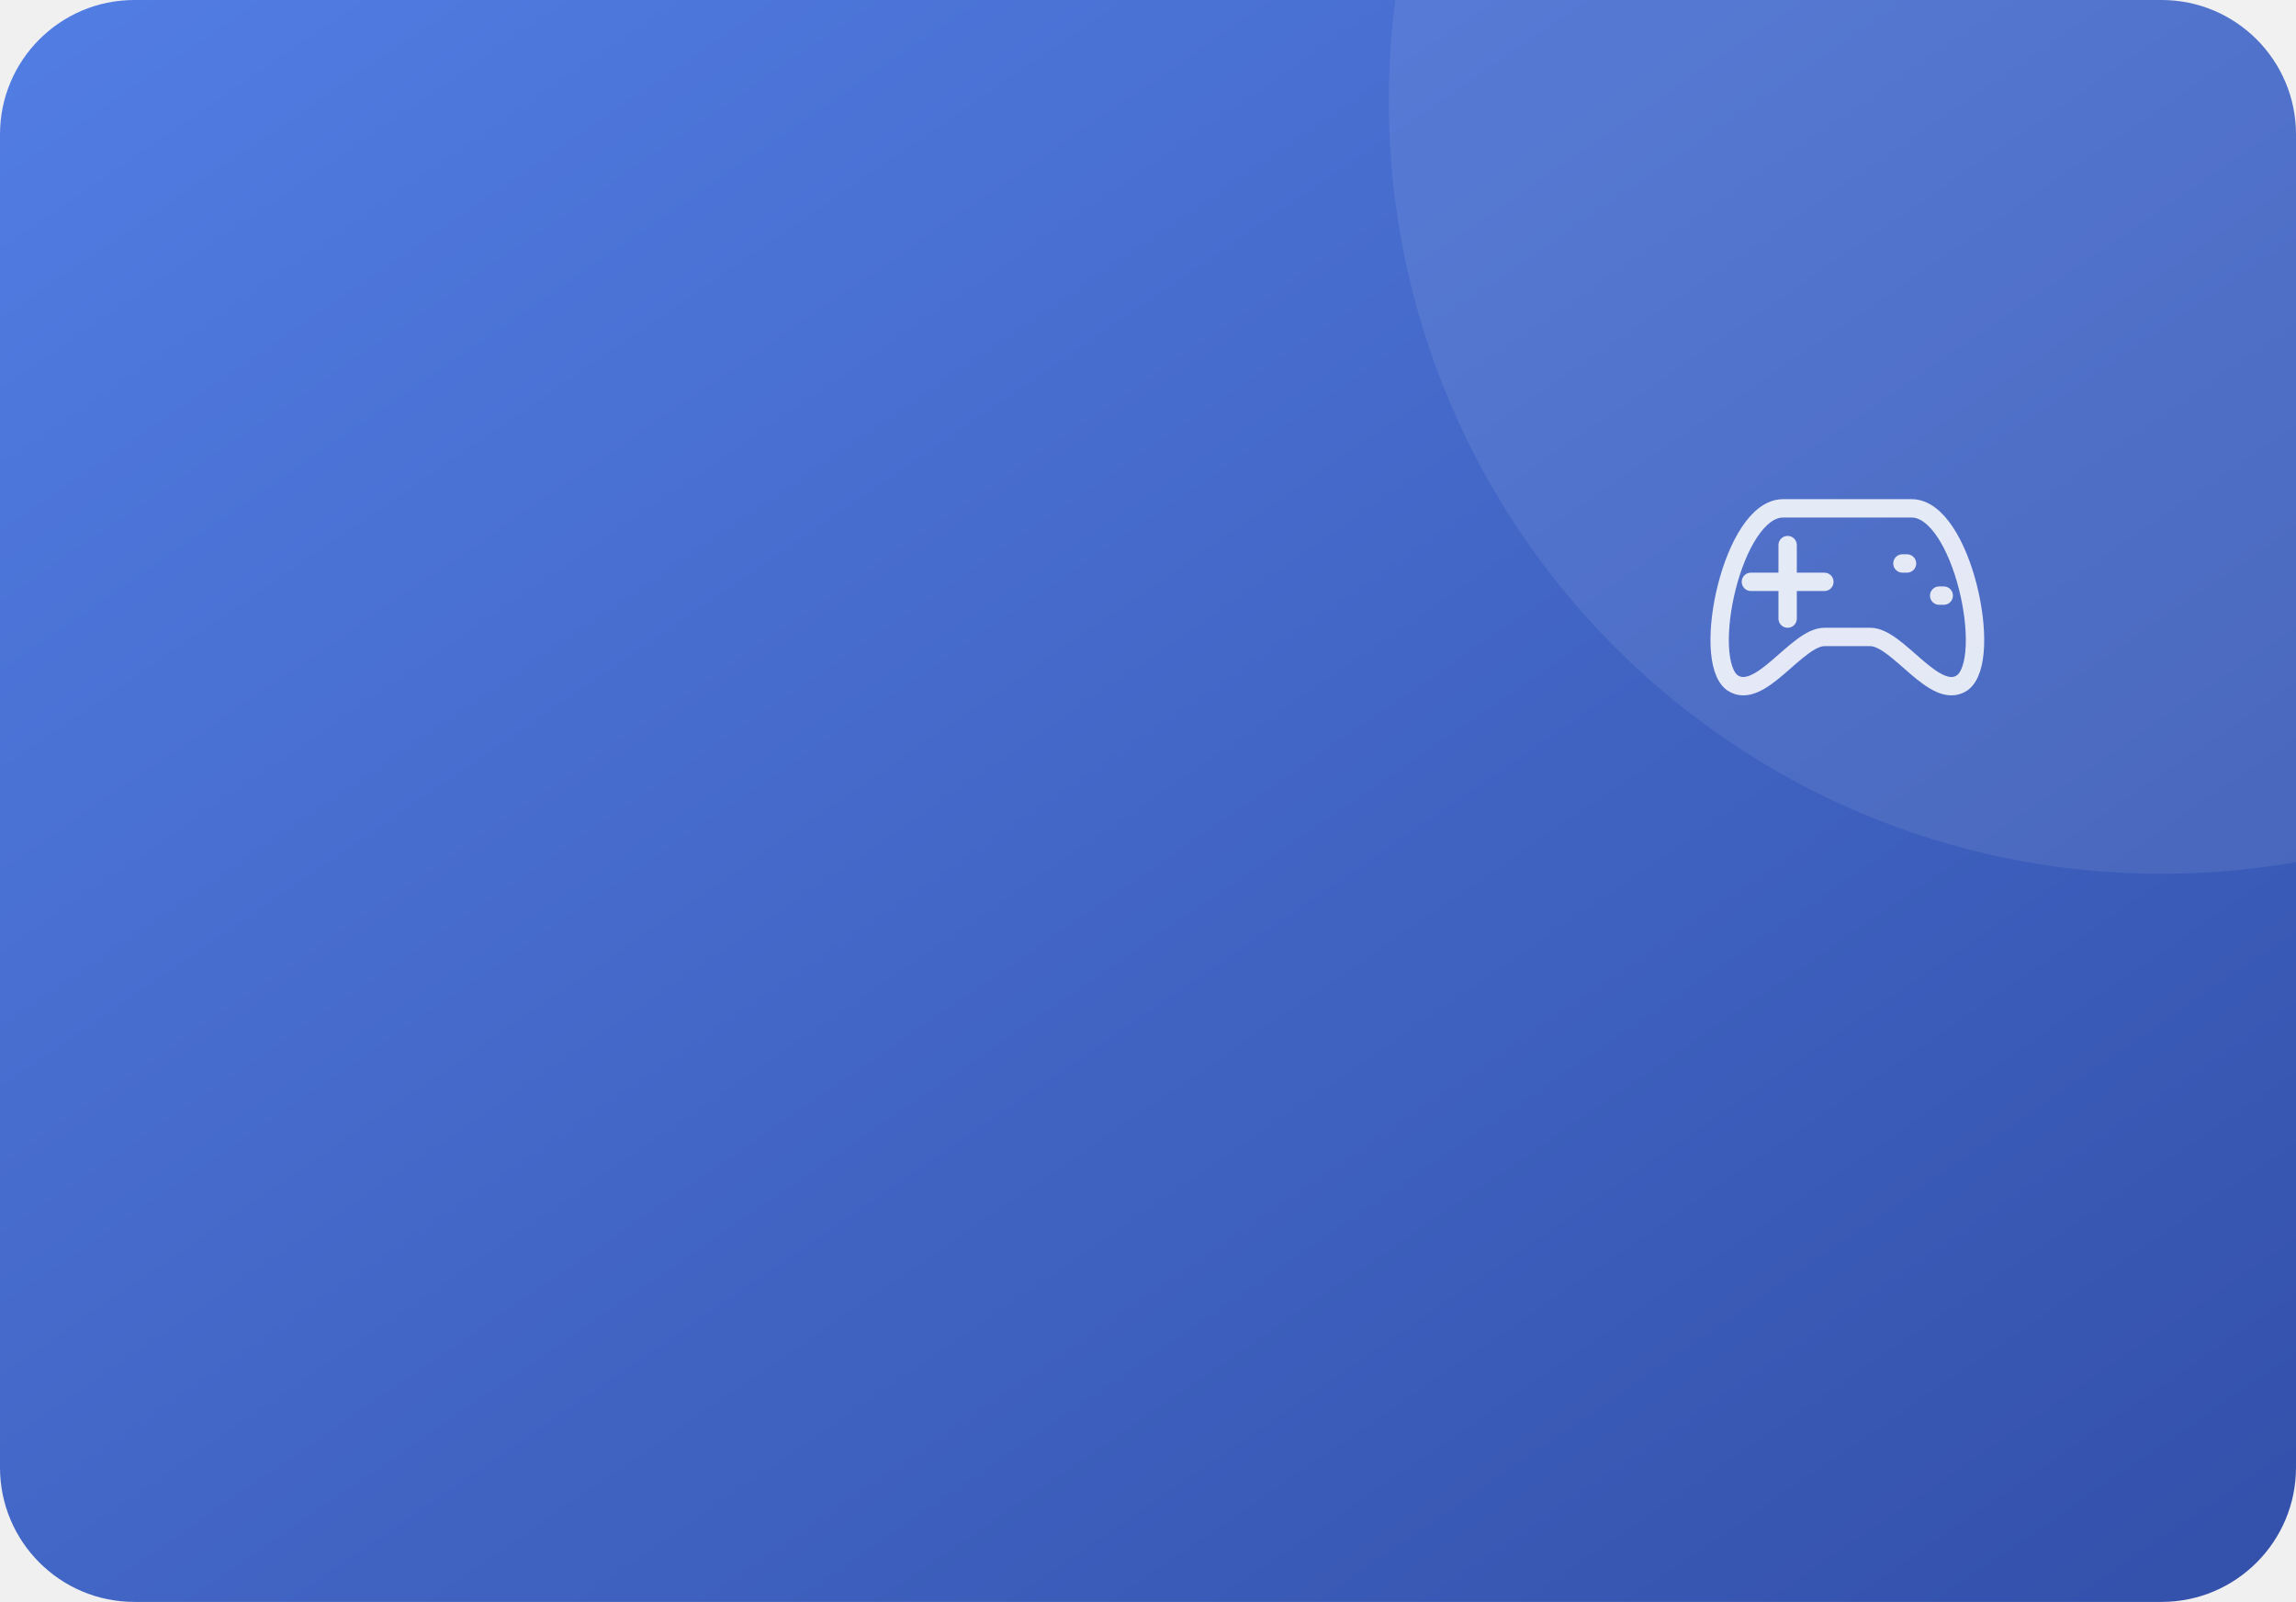
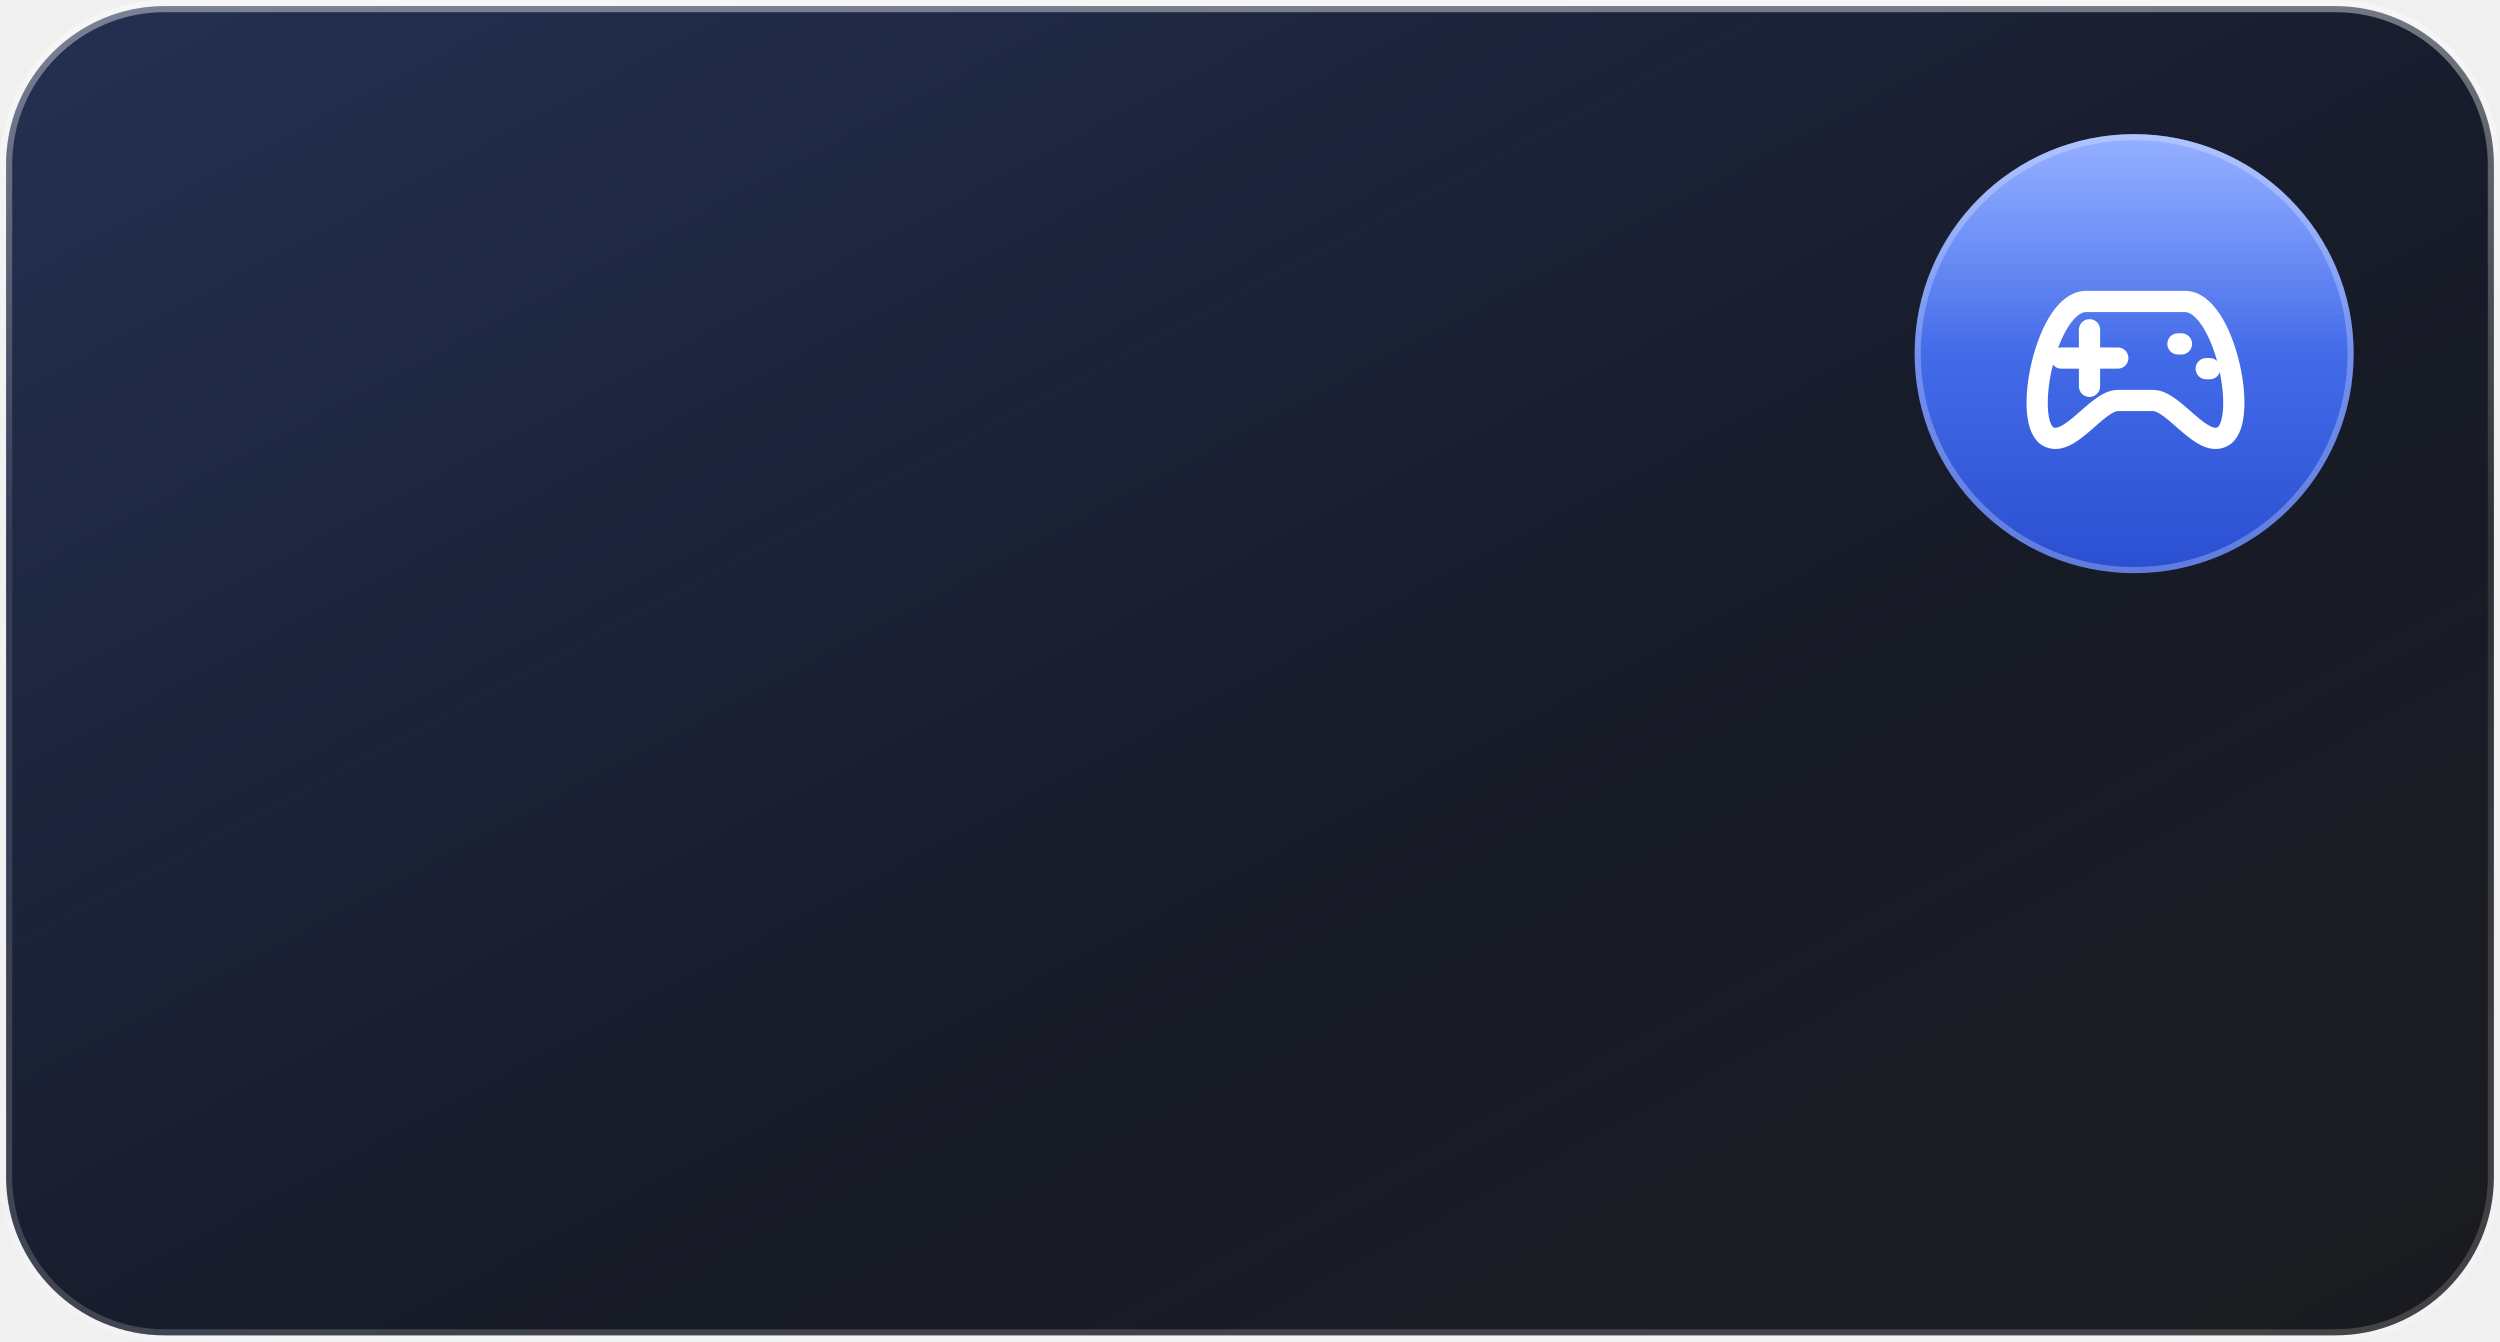
- <svg xmlns="http://www.w3.org/2000/svg" width="410" height="286" viewBox="0 0 410 286">
+ <svg xmlns="http://www.w3.org/2000/svg" width="410" height="220" viewBox="0 0 410 220">
  <defs>
-     <linearGradient id="b" x2="1" y2="1">
-       <stop stop-color="#527DE3" />
-       <stop offset="1" stop-color="#3350AA" />
+     <linearGradient id="t" x2="1" y2="1">
+       <stop stop-color="#5C86FF" stop-opacity=".26" />
+       <stop offset=".6" stop-color="#5C86FF" stop-opacity=".07" />
+       <stop offset="1" stop-color="#fff" stop-opacity=".04" />
+     </linearGradient>
+     <linearGradient id="e" x2="0" y2="1">
+       <stop stop-color="#fff" stop-opacity=".40" />
+       <stop offset=".4" stop-color="#fff" stop-opacity=".09" />
+       <stop offset="1" stop-color="#fff" stop-opacity=".18" />
+     </linearGradient>
+     <linearGradient id="d" x2="0" y2="1">
+       <stop stop-color="#5C86FF" />
+       <stop offset="1" stop-color="#2A4FD1" />
+     </linearGradient>
+     <linearGradient id="s" x2="0" y2="1">
+       <stop stop-color="#fff" stop-opacity=".35" />
+       <stop offset=".5" stop-color="#fff" stop-opacity="0" />
    </linearGradient>
  </defs>
-   <rect width="410" height="286" rx="24" fill="url(#b)" />
-   <circle cx="386" cy="18" r="138" fill="#ffffff" opacity=".08" />
-   <g transform="translate(302 76) scale(.82)" fill="none" stroke="#ffffff" stroke-width="4" stroke-linecap="round" stroke-linejoin="round" opacity=".85">
+   <rect x="1" y="1" width="408" height="218" rx="26" fill="#111216" />
+   <rect x="1" y="1" width="408" height="218" rx="26" fill="url(#t)" />
+   <rect x="1" y="1" width="408" height="218" rx="26" fill="none" stroke="url(#e)" stroke-width="2" />
+   <circle cx="350" cy="58" r="36" fill="url(#d)" />
+   <circle cx="350" cy="58" r="36" fill="url(#s)" />
+   <circle cx="350" cy="58" r="35.5" fill="none" stroke="#fff" stroke-opacity=".25" />
+   <g transform="translate(330.5 39) scale(.58)" fill="none" stroke="#fff" stroke-width="6" stroke-linecap="round" stroke-linejoin="round">
    <path d="M20 18h28c11 0 18 33 11 38-6 4-14-10-20-10H29c-6 0-14 14-20 10-7-5 0-38 11-38z" />
    <path d="M21 26v16m-8-8h16m17-4h1m7 7h1" />
  </g>
</svg>
